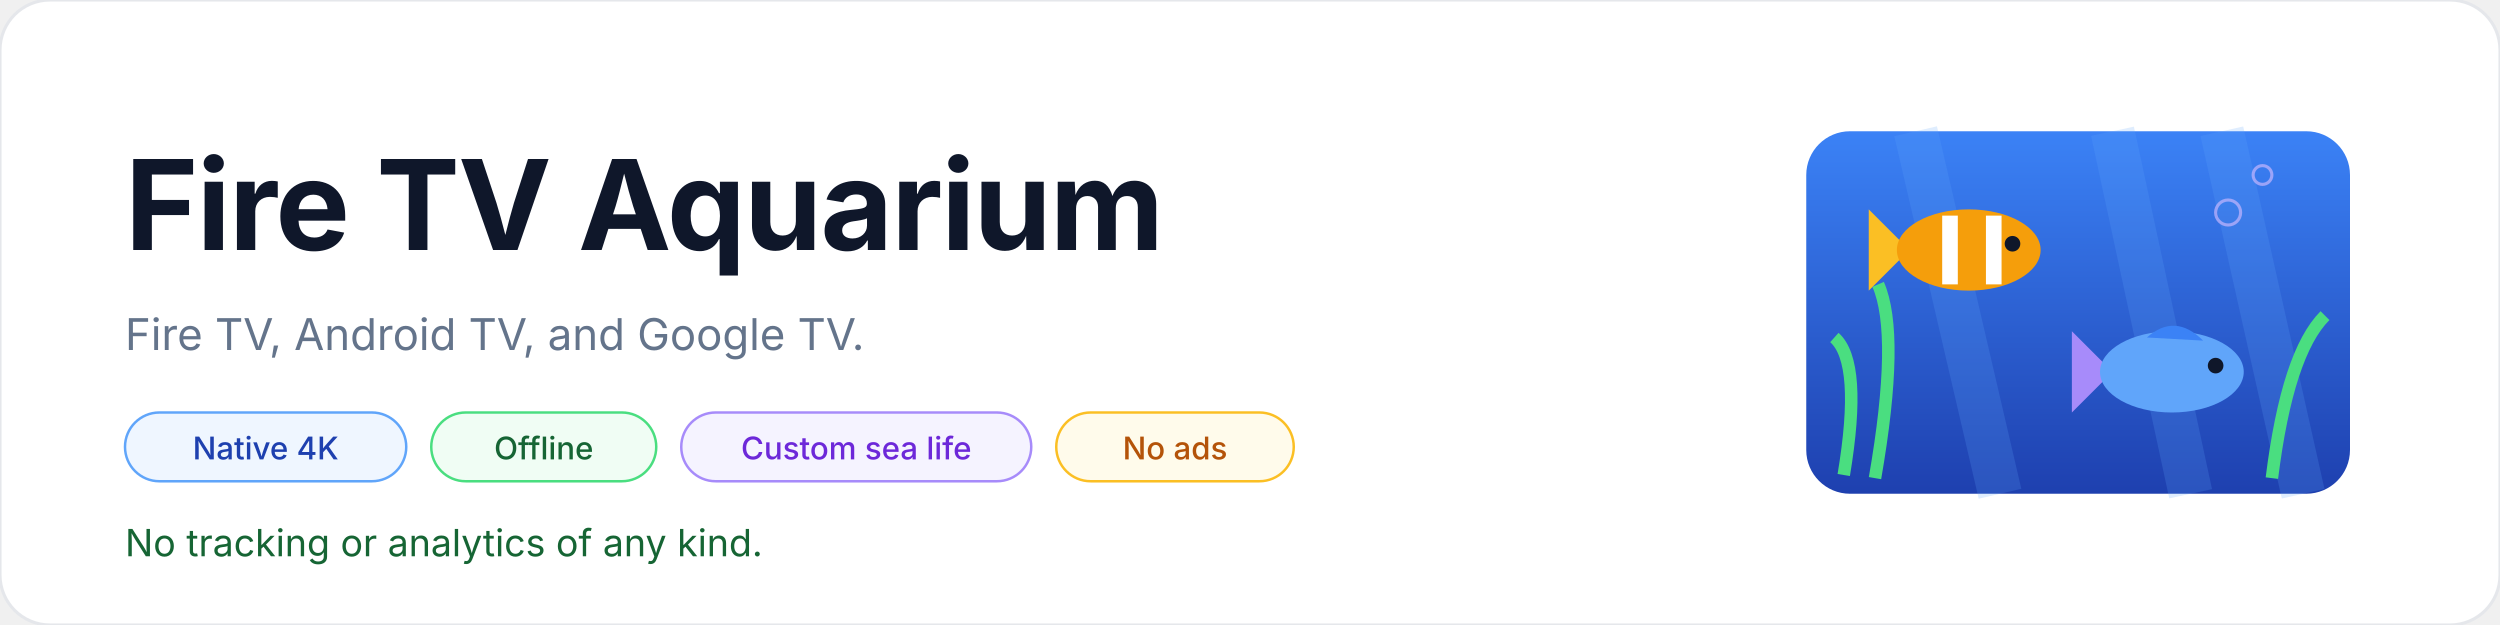
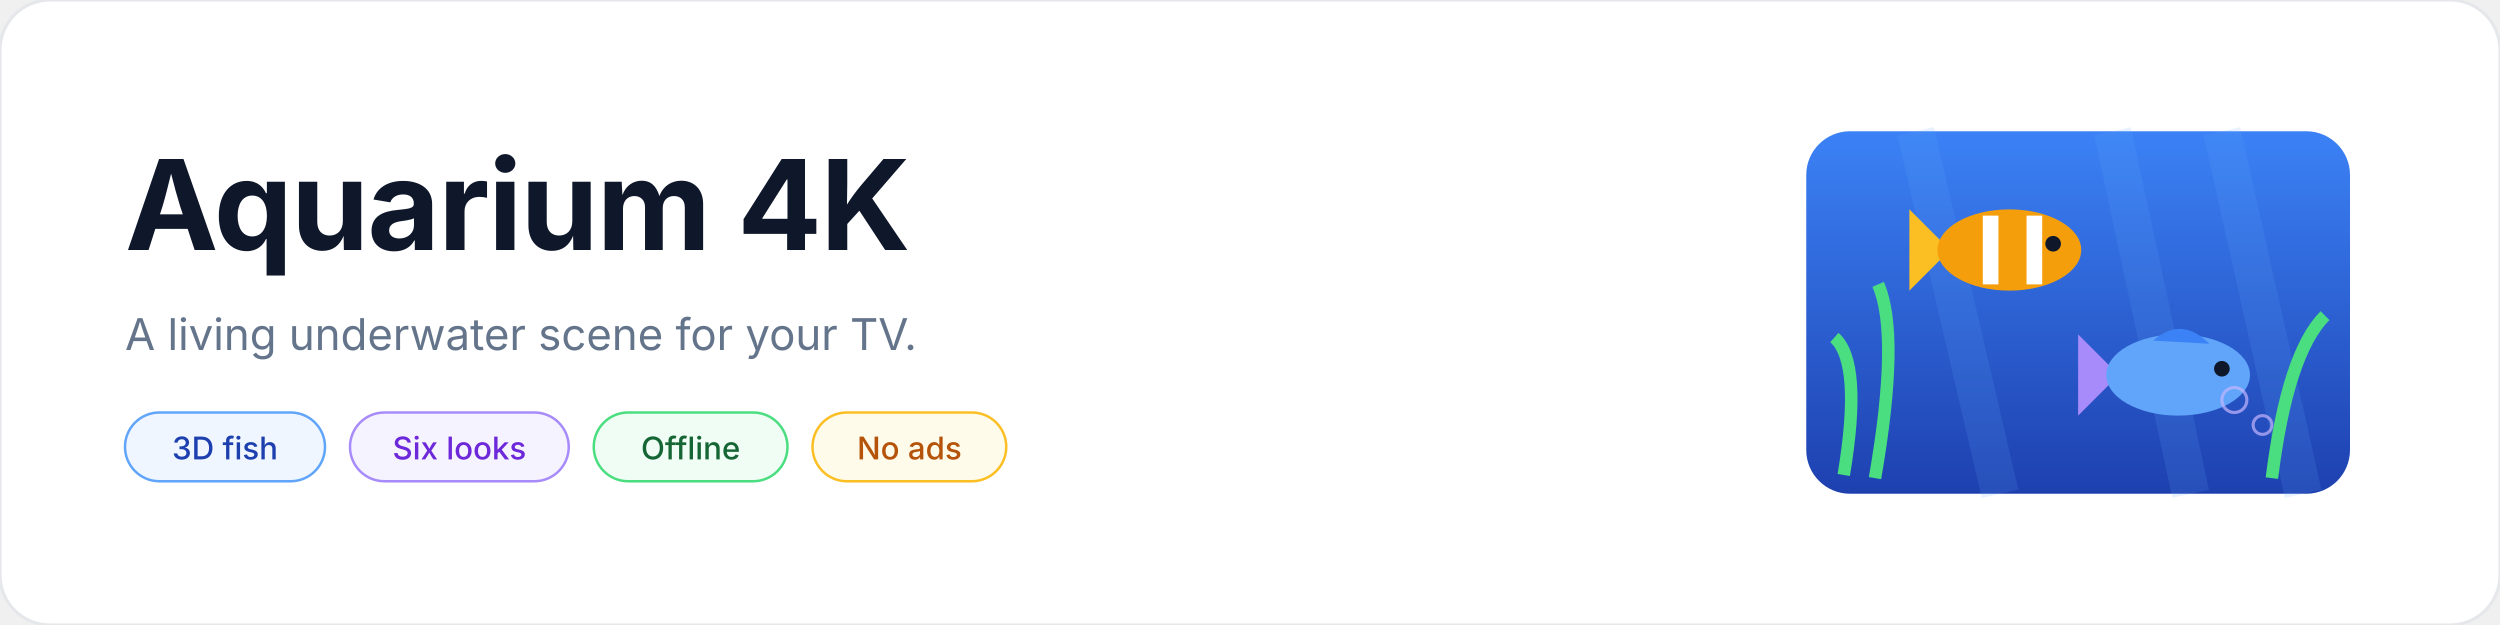
- <svg xmlns="http://www.w3.org/2000/svg" viewBox="0 0 800 200" role="img" aria-labelledby="title description">
+ <svg xmlns="http://www.w3.org/2000/svg" width="800" height="200" viewBox="0 0 800 200" role="img" aria-labelledby="title description">
+   <style>
+ @keyframes swim{0%,100%{transform:translateX(-12px) scaleX(1)}
+ 35%{transform:translateX(16px) scaleX(1)}
+ 45%{transform:translateX(16px) scaleX(-1)}
+ 80%{transform:translateX(-12px) scaleX(-1)}
+ 90%{transform:translateX(-12px) scaleX(1)}}
+ @keyframes rise{0%{transform:translateY(0);opacity:0}
+ 20%{opacity:.8}
+ 80%{opacity:.6}
+ 100%{transform:translateY(-70px);opacity:0}}
+ .fish,.bubble{transform-box:fill-box;transform-origin:center}
+ .fish{animation:swim 6.4s ease-in-out infinite}
+ .second{animation-duration:8.2s;animation-delay:-3.1s}
+ .bubble{animation:rise 3.6s linear infinite}
+ .later{animation-duration:4.4s;animation-delay:-2.2s}
+ @media(prefers-reduced-motion:reduce){.fish,.bubble{animation:none}}
+ </style>
  <defs>
    <linearGradient id="background" x2="1" y2="1">
      <stop stop-color="#0c0a09" />
      <stop offset="1" stop-color="#1c1917" />
    </linearGradient>
    <linearGradient id="water" x2="0" y2="1">
      <stop stop-color="#3b82f6" />
      <stop offset="1" stop-color="#1e40af" />
    </linearGradient>
  </defs>
  <rect width="800" height="200" rx="16" fill="#fff" stroke="#e5e7eb" />
  <g font-family="system-ui, -apple-system, 'Segoe UI', sans-serif">
-     <text x="40" y="80" font-size="40" font-weight="700" letter-spacing="-.5" fill="#0f172a">Fire TV Aquarium</text>
-     <text x="40" y="112" font-size="14" fill="#64748b">Fire TV, Android TV, and Google TV.</text>
+     <text x="40" y="80" font-size="40" font-weight="700" letter-spacing="-.5" fill="#0f172a">Aquarium 4K</text>
+     <text x="40" y="112" font-size="14" fill="#64748b">A living underwater scene for your TV.</text>
    <g transform="translate(40 132)">
-       <rect width="90" height="22" rx="11" fill="#eff6ff" stroke="#60a5fa" stroke-width=".8" opacity="1" />
-       <text x="45.0" y="15" font-size="10" font-weight="500" text-anchor="middle" fill="#1e40af">Native 4K</text>
+       <rect width="64" height="22" rx="11" fill="#eff6ff" stroke="#60a5fa" stroke-width=".8" />
+       <text x="32.0" y="15" font-size="10" font-weight="500" text-anchor="middle" fill="#1e40af">3D fish</text>
    </g>
-     <g transform="translate(138 132)">
-       <rect width="72" height="22" rx="11" fill="#f0fdf4" stroke="#4ade80" stroke-width=".8" opacity="1" />
-       <text x="36.0" y="15" font-size="10" font-weight="500" text-anchor="middle" fill="#166534">Offline</text>
+     <g transform="translate(112 132)">
+       <rect width="70" height="22" rx="11" fill="#f5f3ff" stroke="#a78bfa" stroke-width=".8" />
+       <text x="35.0" y="15" font-size="10" font-weight="500" text-anchor="middle" fill="#6d28d9">Six looks</text>
    </g>
-     <g transform="translate(218 132)">
-       <rect width="112" height="22" rx="11" fill="#f5f3ff" stroke="#a78bfa" stroke-width=".8" opacity="1" />
-       <text x="56.0" y="15" font-size="10" font-weight="500" text-anchor="middle" fill="#6d28d9">Custom sea life</text>
+     <g transform="translate(190 132)">
+       <rect width="62" height="22" rx="11" fill="#f0fdf4" stroke="#4ade80" stroke-width=".8" />
+       <text x="31.0" y="15" font-size="10" font-weight="500" text-anchor="middle" fill="#166534">Offline</text>
    </g>
-     <g transform="translate(338 132)">
-       <rect width="76" height="22" rx="11" fill="#fffbeb" stroke="#fbbf24" stroke-width=".8" opacity="1" />
-       <text x="38.0" y="15" font-size="10" font-weight="500" text-anchor="middle" fill="#b45309">No ads</text>
+     <g transform="translate(260 132)">
+       <rect width="62" height="22" rx="11" fill="#fffbeb" stroke="#fbbf24" stroke-width=".8" />
+       <text x="31.0" y="15" font-size="10" font-weight="500" text-anchor="middle" fill="#b45309">No ads</text>
    </g>
-     <text x="40" y="178" font-size="12" fill="#166534">No tracking or analytics of any kind.</text>
  </g>
  <g transform="translate(578 42)">
    <rect width="174" height="116" rx="14" fill="url(#water)" />
-     <path d="M35 0 L62 116 M98 0 L123 116 M133 0 L159 116" stroke="#60a5fa" stroke-width="14" opacity=".2" />
+     <path d="M35 0 L62 116 M98 0 L123 116 M133 0 L159 116" stroke="#60a5fa" stroke-width="12" opacity=".15" />
    <path d="M12 110 Q18 74 9 66 M22 111 Q30 65 23 49 M149 111 Q154 71 166 59" fill="none" stroke="#4ade80" stroke-width="4" />
-     <g transform="translate(52 38)">
-       <path d="M-19 0 L-32 -13 L-32 13 Z" fill="#fbbf24" />
-       <ellipse rx="23" ry="13" fill="#f59e0b" />
-       <path d="M-6 -11 L-6 11 M8 -11 L8 11" stroke="#fff" stroke-width="5" />
-       <circle cx="14" cy="-2" r="2.5" fill="#0f172a" />
+     <g transform="translate(65 38)">
+       <g class="fish">
+         <path d="M-19 0 L-32 -13 L-32 13 Z" fill="#fbbf24" />
+         <ellipse rx="23" ry="13" fill="#f59e0b" />
+         <path d="M-6 -11 L-6 11 M8 -11 L8 11" stroke="#fff" stroke-width="5" />
+         <circle cx="14" cy="-2" r="2.5" fill="#0f172a" />
+       </g>
    </g>
-     <g transform="translate(117 77)">
-       <path d="M-19 0 L-32 -13 L-32 13 Z" fill="#a78bfa" />
-       <ellipse rx="23" ry="13" fill="#60a5fa" />
-       <path d="M-8 -11 Q1 -19 10 -10" fill="#3b82f6" />
-       <circle cx="14" cy="-2" r="2.5" fill="#0f172a" />
+     <g transform="translate(119 78)">
+       <g class="fish second">
+         <path d="M-19 0 L-32 -13 L-32 13 Z" fill="#a78bfa" />
+         <ellipse rx="23" ry="13" fill="#60a5fa" />
+         <path d="M-8 -11 Q1 -19 10 -10" fill="#3b82f6" />
+         <circle cx="14" cy="-2" r="2.5" fill="#0f172a" />
+       </g>
    </g>
-     <circle cx="135" cy="26" r="4" fill="none" stroke="#c4b5fd" opacity=".7" />
-     <circle cx="146" cy="14" r="3" fill="none" stroke="#c4b5fd" opacity=".7" />
+     <circle class="bubble" cx="146" cy="94" r="3" fill="none" stroke="#c4b5fd" opacity=".7" />
+     <circle class="bubble later" cx="137" cy="86" r="4" fill="none" stroke="#c4b5fd" opacity=".7" />
  </g>
</svg>
